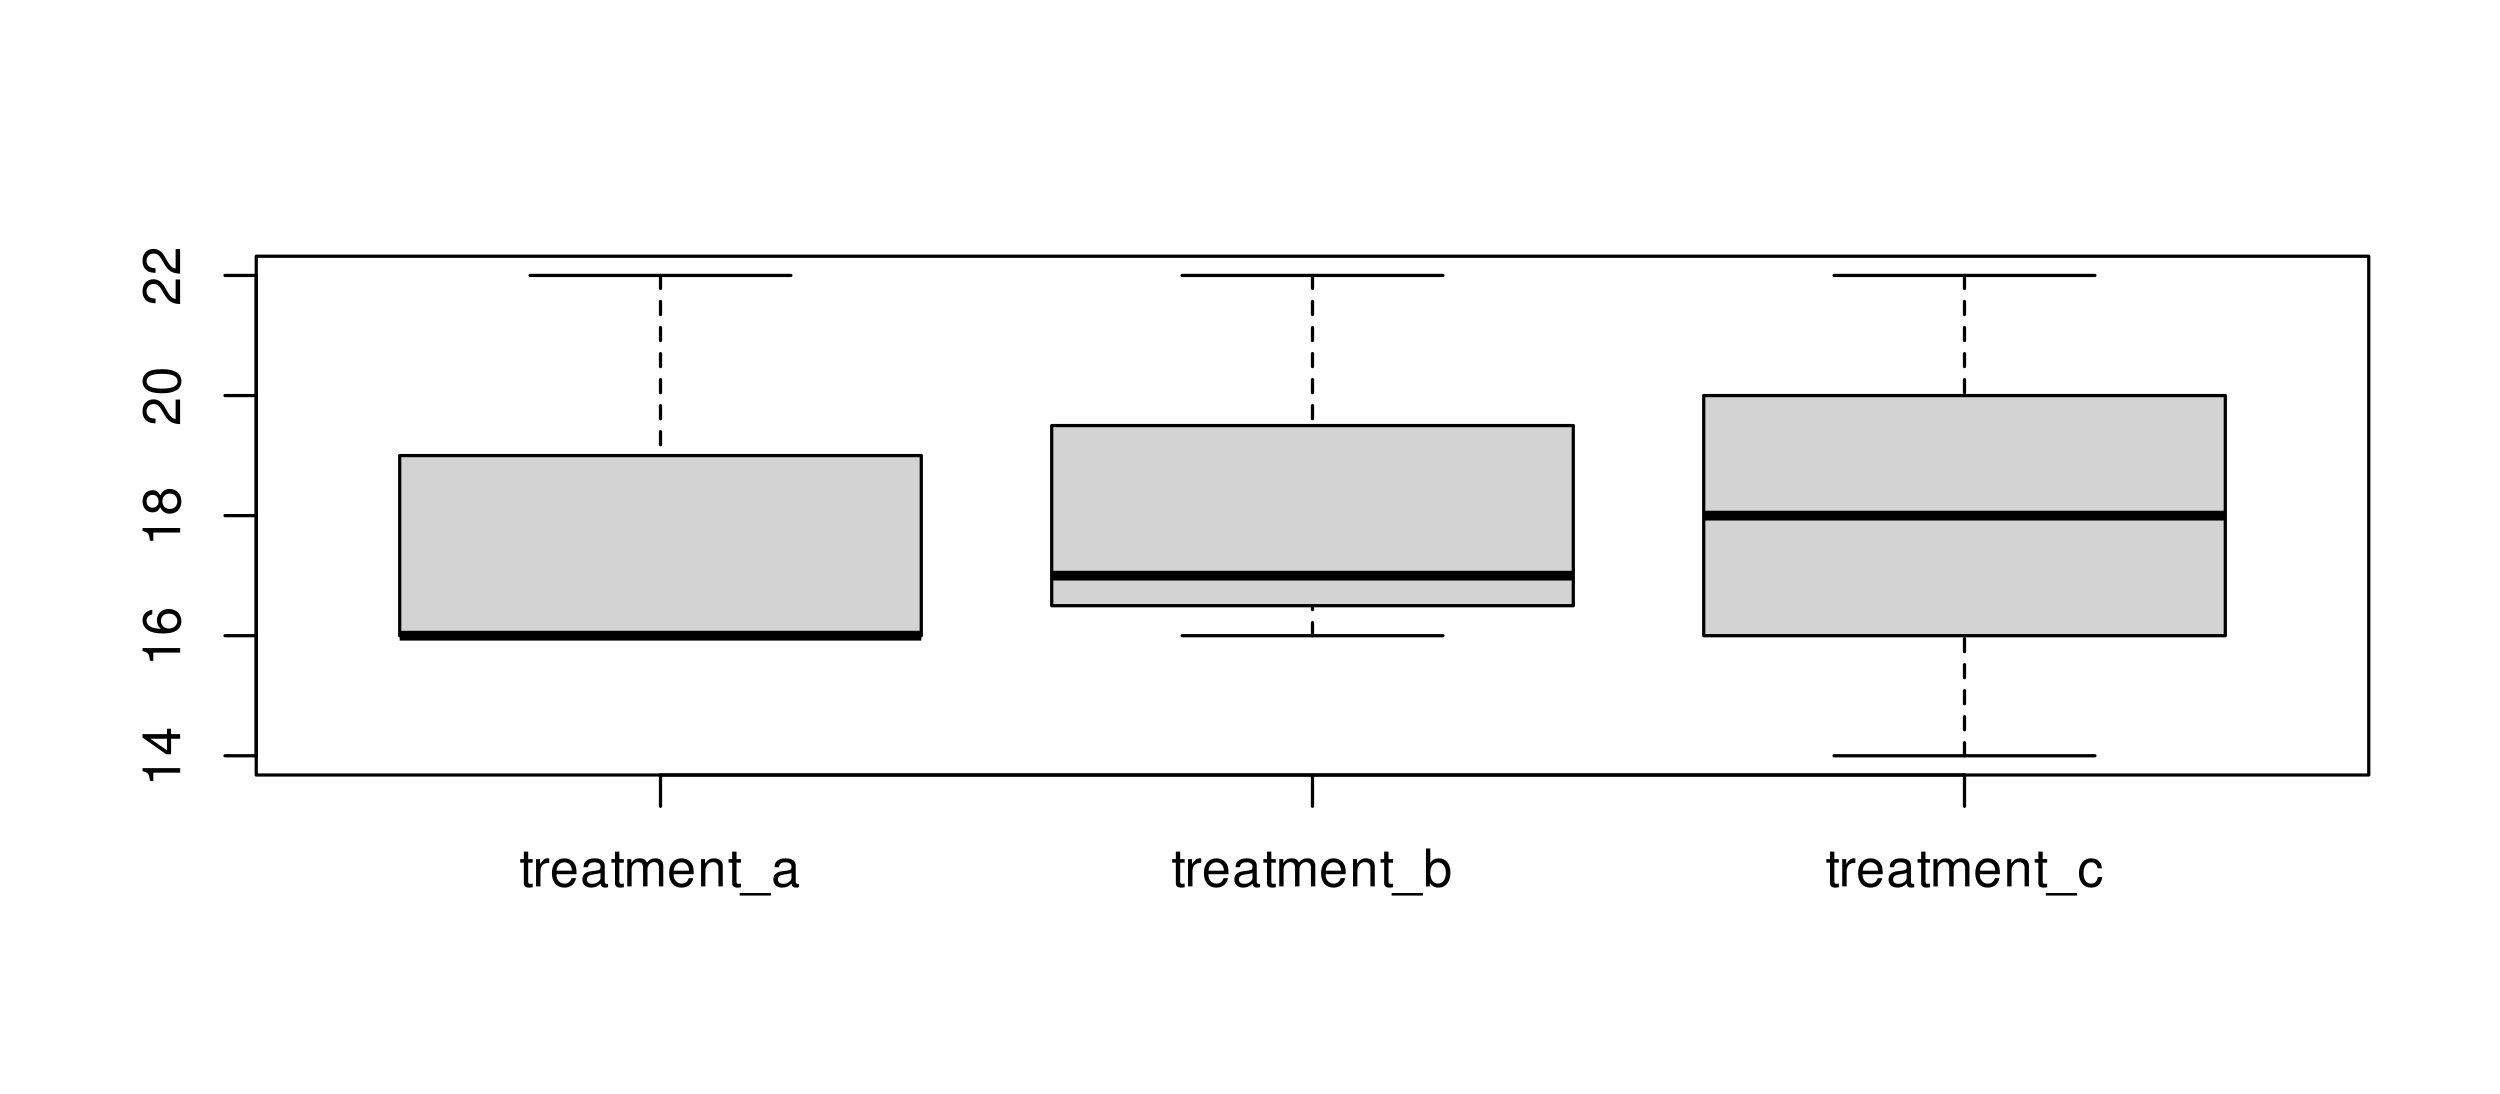
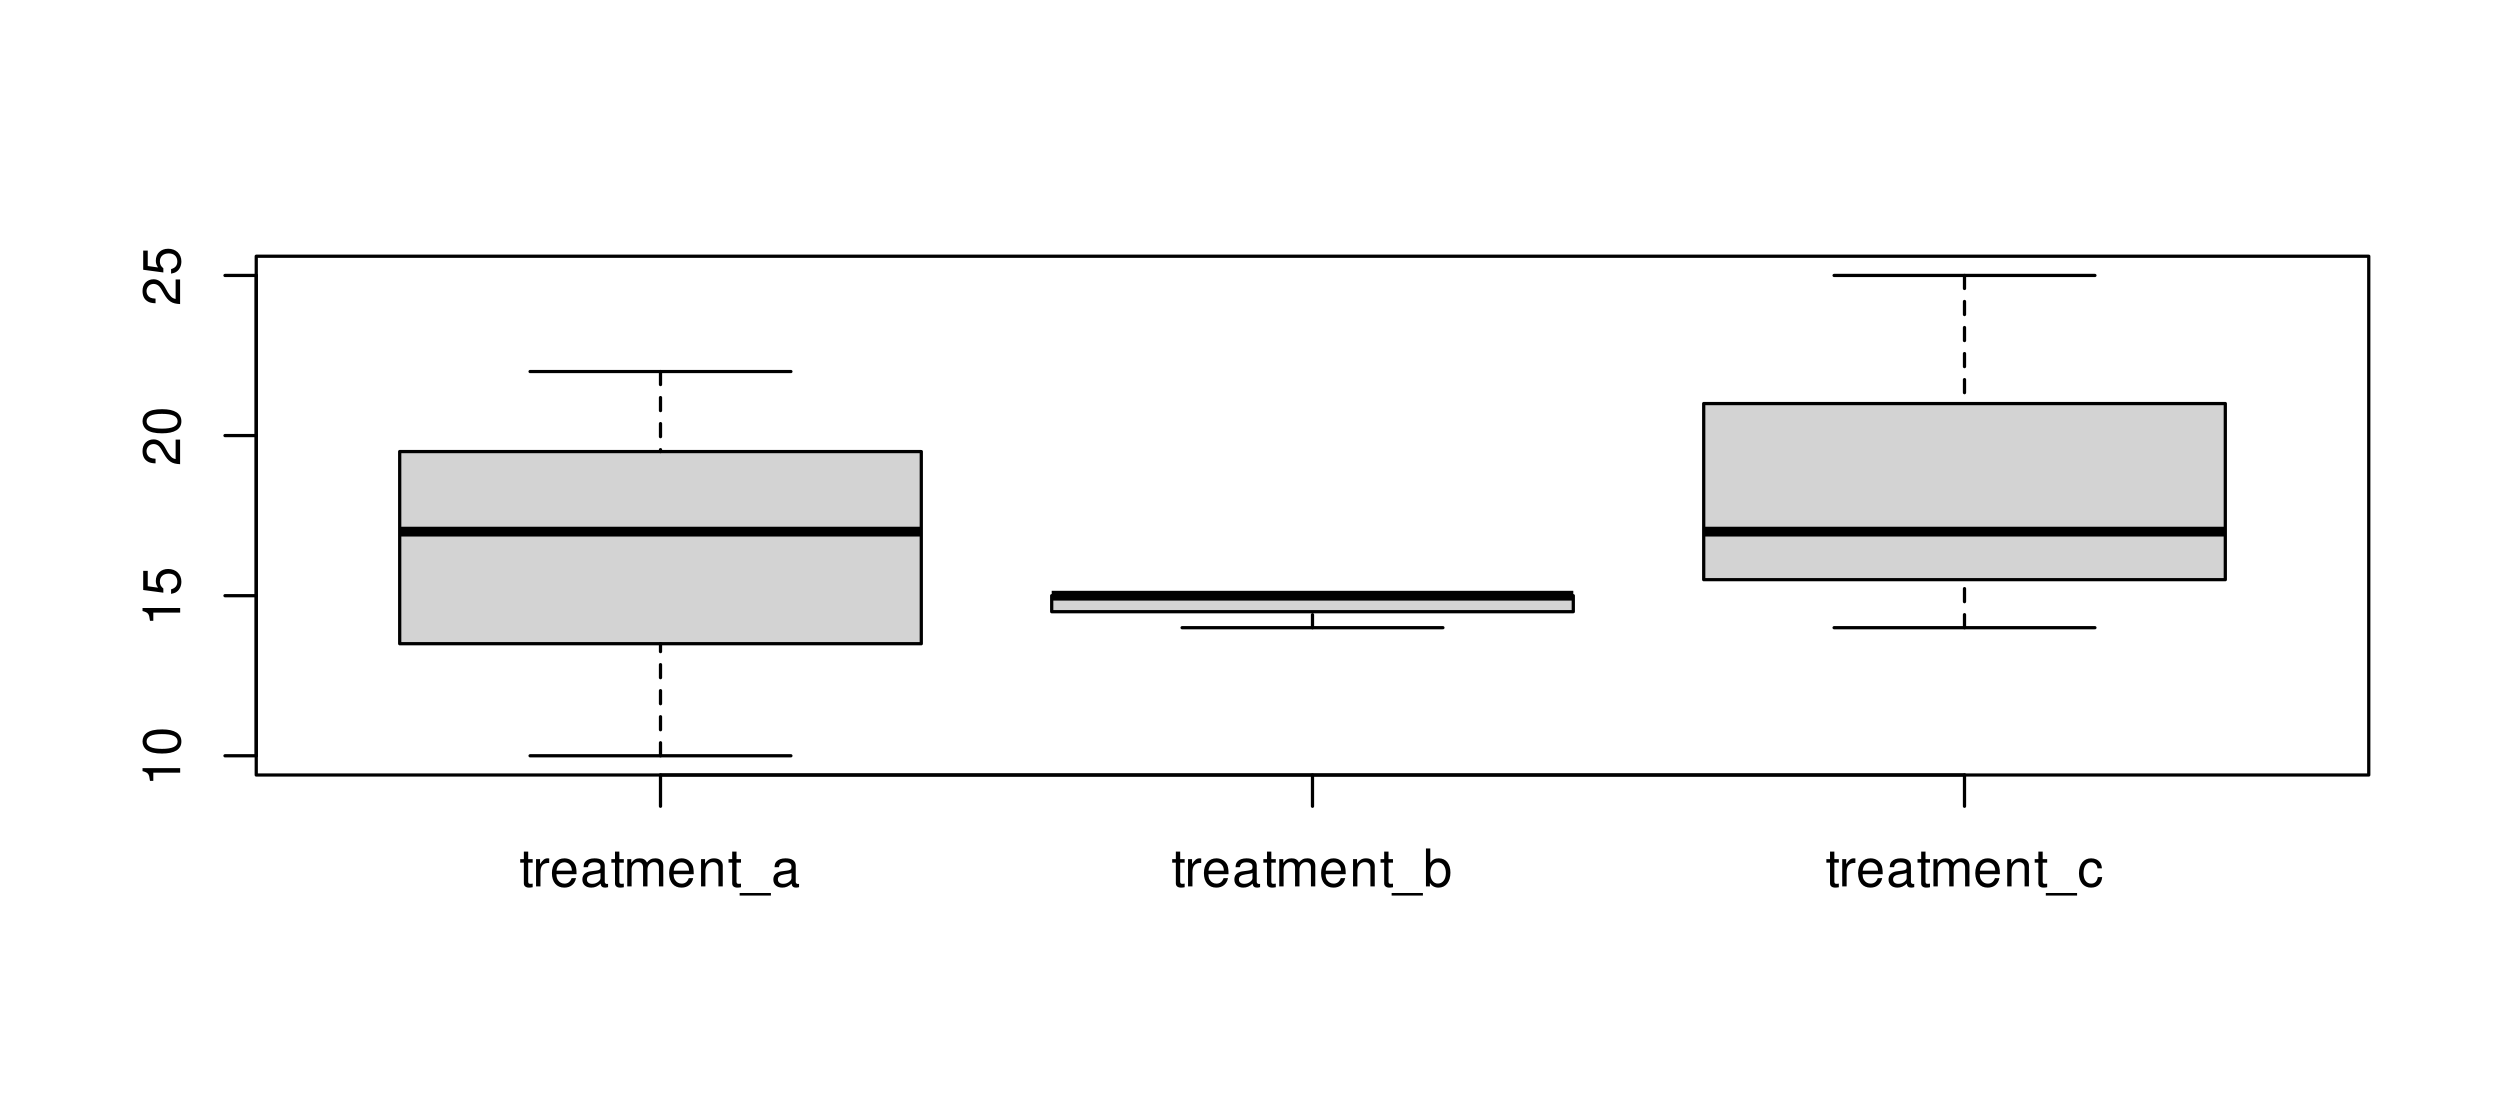
<svg xmlns="http://www.w3.org/2000/svg" xmlns:xlink="http://www.w3.org/1999/xlink" width="576pt" height="252pt" viewBox="0 0 576 252" version="1.1">
  <defs>
    <g>
      <symbol overflow="visible" id="glyph0-0">
        <path style="stroke:none;" d="" />
      </symbol>
      <symbol overflow="visible" id="glyph0-1">
        <path style="stroke:none;" d="M 3.047 -6.281 L 2.016 -6.281 L 2.016 -8.016 L 1.016 -8.016 L 1.016 -6.281 L 0.172 -6.281 L 0.172 -5.469 L 1.016 -5.469 L 1.016 -0.719 C 1.016 -0.078 1.453 0.281 2.234 0.281 C 2.5 0.281 2.719 0.25 3.047 0.188 L 3.047 -0.641 C 2.906 -0.609 2.766 -0.594 2.562 -0.594 C 2.141 -0.594 2.016 -0.719 2.016 -1.156 L 2.016 -5.469 L 3.047 -5.469 Z M 3.047 -6.281 " />
      </symbol>
      <symbol overflow="visible" id="glyph0-2">
        <path style="stroke:none;" d="M 0.828 -6.281 L 0.828 0 L 1.844 0 L 1.844 -3.266 C 1.844 -4.781 2.469 -5.453 3.859 -5.406 L 3.859 -6.438 C 3.688 -6.453 3.594 -6.469 3.469 -6.469 C 2.812 -6.469 2.328 -6.078 1.75 -5.141 L 1.75 -6.281 Z M 0.828 -6.281 " />
      </symbol>
      <symbol overflow="visible" id="glyph0-3">
        <path style="stroke:none;" d="M 6.156 -2.812 C 6.156 -3.766 6.078 -4.344 5.906 -4.812 C 5.5 -5.844 4.531 -6.469 3.359 -6.469 C 1.609 -6.469 0.484 -5.141 0.484 -3.062 C 0.484 -0.984 1.562 0.281 3.344 0.281 C 4.781 0.281 5.766 -0.547 6.031 -1.906 L 5.016 -1.906 C 4.734 -1.078 4.172 -0.641 3.375 -0.641 C 2.734 -0.641 2.203 -0.938 1.859 -1.469 C 1.625 -1.828 1.531 -2.188 1.531 -2.812 Z M 1.547 -3.625 C 1.625 -4.781 2.344 -5.547 3.344 -5.547 C 4.375 -5.547 5.078 -4.75 5.078 -3.625 Z M 1.547 -3.625 " />
      </symbol>
      <symbol overflow="visible" id="glyph0-4">
        <path style="stroke:none;" d="M 6.422 -0.594 C 6.312 -0.562 6.266 -0.562 6.203 -0.562 C 5.859 -0.562 5.656 -0.75 5.656 -1.062 L 5.656 -4.75 C 5.656 -5.875 4.844 -6.469 3.297 -6.469 C 2.375 -6.469 1.641 -6.203 1.219 -5.734 C 0.922 -5.406 0.797 -5.047 0.781 -4.422 L 1.781 -4.422 C 1.875 -5.203 2.328 -5.547 3.266 -5.547 C 4.172 -5.547 4.672 -5.203 4.672 -4.609 L 4.672 -4.344 C 4.656 -3.906 4.438 -3.75 3.625 -3.641 C 2.203 -3.469 1.984 -3.422 1.609 -3.266 C 0.875 -2.953 0.5 -2.406 0.5 -1.578 C 0.5 -0.438 1.297 0.281 2.562 0.281 C 3.359 0.281 4 0 4.703 -0.641 C 4.781 0 5.094 0.281 5.734 0.281 C 5.953 0.281 6.078 0.25 6.422 0.172 Z M 4.672 -1.984 C 4.672 -1.641 4.578 -1.438 4.266 -1.156 C 3.859 -0.797 3.375 -0.594 2.781 -0.594 C 2 -0.594 1.547 -0.969 1.547 -1.609 C 1.547 -2.266 1.984 -2.609 3.062 -2.766 C 4.125 -2.906 4.328 -2.953 4.672 -3.109 Z M 4.672 -1.984 " />
      </symbol>
      <symbol overflow="visible" id="glyph0-5">
        <path style="stroke:none;" d="M 0.844 -6.281 L 0.844 0 L 1.844 0 L 1.844 -3.953 C 1.844 -4.859 2.516 -5.594 3.328 -5.594 C 4.062 -5.594 4.484 -5.141 4.484 -4.328 L 4.484 0 L 5.5 0 L 5.5 -3.953 C 5.5 -4.859 6.156 -5.594 6.969 -5.594 C 7.703 -5.594 8.141 -5.125 8.141 -4.328 L 8.141 0 L 9.141 0 L 9.141 -4.719 C 9.141 -5.844 8.5 -6.469 7.312 -6.469 C 6.484 -6.469 5.969 -6.219 5.391 -5.516 C 5.016 -6.188 4.516 -6.469 3.703 -6.469 C 2.859 -6.469 2.297 -6.156 1.766 -5.406 L 1.766 -6.281 Z M 0.844 -6.281 " />
      </symbol>
      <symbol overflow="visible" id="glyph0-6">
        <path style="stroke:none;" d="M 0.844 -6.281 L 0.844 0 L 1.844 0 L 1.844 -3.469 C 1.844 -4.75 2.516 -5.594 3.547 -5.594 C 4.344 -5.594 4.844 -5.109 4.844 -4.359 L 4.844 0 L 5.844 0 L 5.844 -4.75 C 5.844 -5.797 5.062 -6.469 3.859 -6.469 C 2.922 -6.469 2.312 -6.109 1.766 -5.234 L 1.766 -6.281 Z M 0.844 -6.281 " />
      </symbol>
      <symbol overflow="visible" id="glyph0-7">
        <path style="stroke:none;" d="M 6.938 1.516 L -0.266 1.516 L -0.266 2.109 L 6.938 2.109 Z M 6.938 1.516 " />
      </symbol>
      <symbol overflow="visible" id="glyph0-8">
        <path style="stroke:none;" d="M 0.641 -8.75 L 0.641 0 L 1.547 0 L 1.547 -0.797 C 2.031 -0.078 2.656 0.281 3.547 0.281 C 5.203 0.281 6.281 -1.078 6.281 -3.172 C 6.281 -5.203 5.25 -6.469 3.594 -6.469 C 2.719 -6.469 2.109 -6.141 1.641 -5.438 L 1.641 -8.75 Z M 3.391 -5.531 C 4.516 -5.531 5.234 -4.562 5.234 -3.062 C 5.234 -1.625 4.484 -0.656 3.391 -0.656 C 2.328 -0.656 1.641 -1.625 1.641 -3.094 C 1.641 -4.578 2.328 -5.531 3.391 -5.531 Z M 3.391 -5.531 " />
      </symbol>
      <symbol overflow="visible" id="glyph0-9">
        <path style="stroke:none;" d="M 5.656 -4.172 C 5.609 -4.781 5.469 -5.188 5.234 -5.531 C 4.797 -6.125 4.047 -6.469 3.172 -6.469 C 1.469 -6.469 0.375 -5.125 0.375 -3.031 C 0.375 -1.016 1.453 0.281 3.156 0.281 C 4.656 0.281 5.609 -0.625 5.719 -2.156 L 4.719 -2.156 C 4.547 -1.156 4.031 -0.641 3.188 -0.641 C 2.078 -0.641 1.422 -1.547 1.422 -3.031 C 1.422 -4.609 2.062 -5.547 3.156 -5.547 C 4 -5.547 4.531 -5.047 4.641 -4.172 Z M 5.656 -4.172 " />
      </symbol>
      <symbol overflow="visible" id="glyph1-0">
        <path style="stroke:none;" d="" />
      </symbol>
      <symbol overflow="visible" id="glyph1-1">
        <path style="stroke:none;" d="M -6.188 -3.109 L 0 -3.109 L 0 -4.156 L -8.672 -4.156 L -8.672 -3.469 C -7.344 -3.094 -7.156 -2.859 -6.953 -1.219 L -6.188 -1.219 Z M -6.188 -3.109 " />
      </symbol>
      <symbol overflow="visible" id="glyph1-2">
-         <path style="stroke:none;" d="M -2.094 -3.922 L 0 -3.922 L 0 -4.984 L -2.094 -4.984 L -2.094 -6.234 L -3.047 -6.234 L -3.047 -4.984 L -8.672 -4.984 L -8.672 -4.203 L -3.219 -0.344 L -2.094 -0.344 Z M -3.047 -3.922 L -3.047 -1.266 L -6.875 -3.922 Z M -3.047 -3.922 " />
+         <path style="stroke:none;" d="M -8.672 -3.297 C -8.672 -2.516 -8.312 -1.781 -7.734 -1.344 C -6.953 -0.797 -5.812 -0.516 -4.203 -0.516 C -1.266 -0.516 0.281 -1.469 0.281 -3.297 C 0.281 -5.094 -1.266 -6.078 -4.125 -6.078 C -5.812 -6.078 -6.938 -5.812 -7.734 -5.25 C -8.328 -4.812 -8.672 -4.109 -8.672 -3.297 Z M -7.734 -3.297 C -7.734 -4.438 -6.578 -5 -4.219 -5 C -1.75 -5 -0.594 -4.453 -0.594 -3.281 C -0.594 -2.156 -1.797 -1.594 -4.188 -1.594 C -6.578 -1.594 -7.734 -2.156 -7.734 -3.297 Z M -7.734 -3.297 " />
      </symbol>
      <symbol overflow="visible" id="glyph1-3">
-         <path style="stroke:none;" d="M -6.422 -5.969 C -7.844 -5.766 -8.672 -4.859 -8.672 -3.562 C -8.672 -2.625 -8.219 -1.781 -7.438 -1.281 C -6.594 -0.75 -5.531 -0.516 -3.953 -0.516 C -2.5 -0.516 -1.578 -0.719 -0.797 -1.234 C -0.094 -1.688 0.281 -2.438 0.281 -3.375 C 0.281 -4.984 -0.938 -6.156 -2.625 -6.156 C -4.219 -6.156 -5.359 -5.078 -5.359 -3.547 C -5.359 -2.719 -5.047 -2.047 -4.406 -1.594 C -6.547 -1.609 -7.734 -2.281 -7.734 -3.484 C -7.734 -4.234 -7.266 -4.75 -6.422 -4.922 Z M -4.422 -3.422 C -4.422 -4.438 -3.703 -5.078 -2.547 -5.078 C -1.453 -5.078 -0.656 -4.359 -0.656 -3.391 C -0.656 -2.406 -1.484 -1.656 -2.594 -1.656 C -3.672 -1.656 -4.422 -2.375 -4.422 -3.422 Z M -4.422 -3.422 " />
+         <path style="stroke:none;" d="M -8.516 -5.719 L -8.516 -1.312 L -3.875 -0.688 L -3.875 -1.656 C -4.469 -2.141 -4.672 -2.562 -4.672 -3.234 C -4.672 -4.375 -3.891 -5.078 -2.625 -5.078 C -1.406 -5.078 -0.656 -4.375 -0.656 -3.219 C -0.656 -2.297 -1.125 -1.734 -2.094 -1.469 L -2.094 -0.422 C -1.391 -0.562 -1.062 -0.688 -0.75 -0.938 C -0.094 -1.422 0.281 -2.281 0.281 -3.234 C 0.281 -4.953 -0.969 -6.156 -2.766 -6.156 C -4.453 -6.156 -5.609 -5.047 -5.609 -3.406 C -5.609 -2.812 -5.453 -2.328 -5.094 -1.844 L -7.469 -2.172 L -7.469 -5.719 Z M -8.516 -5.719 " />
      </symbol>
      <symbol overflow="visible" id="glyph1-4">
-         <path style="stroke:none;" d="M -4.578 -4.688 C -5.109 -5.578 -5.547 -5.859 -6.359 -5.859 C -7.734 -5.859 -8.672 -4.812 -8.672 -3.297 C -8.672 -1.797 -7.734 -0.75 -6.375 -0.75 C -5.547 -0.75 -5.125 -1.016 -4.578 -1.891 C -4.078 -0.922 -3.375 -0.438 -2.406 -0.438 C -0.828 -0.438 0.281 -1.609 0.281 -3.297 C 0.281 -4.984 -0.828 -6.156 -2.406 -6.156 C -3.375 -6.156 -4.078 -5.672 -4.578 -4.688 Z M -7.734 -3.297 C -7.734 -4.203 -7.203 -4.781 -6.344 -4.781 C -5.516 -4.781 -4.984 -4.188 -4.984 -3.297 C -4.984 -2.406 -5.516 -1.828 -6.359 -1.828 C -7.203 -1.828 -7.734 -2.406 -7.734 -3.297 Z M -4.094 -3.297 C -4.094 -4.359 -3.391 -5.078 -2.391 -5.078 C -1.344 -5.078 -0.656 -4.375 -0.656 -3.281 C -0.656 -2.25 -1.375 -1.531 -2.375 -1.531 C -3.406 -1.531 -4.094 -2.234 -4.094 -3.297 Z M -4.094 -3.297 " />
-       </symbol>
-       <symbol overflow="visible" id="glyph1-5">
        <path style="stroke:none;" d="M -1.047 -6.078 L -1.047 -1.594 C -1.766 -1.703 -2.219 -2.094 -2.859 -3.125 L -3.531 -4.328 C -4.188 -5.516 -5.078 -6.125 -6.141 -6.125 C -6.859 -6.125 -7.531 -5.844 -8 -5.344 C -8.453 -4.844 -8.672 -4.219 -8.672 -3.406 C -8.672 -2.328 -8.297 -1.531 -7.547 -1.062 C -7.094 -0.75 -6.547 -0.625 -5.672 -0.594 L -5.672 -1.656 C -6.266 -1.688 -6.609 -1.766 -6.906 -1.906 C -7.422 -2.188 -7.75 -2.734 -7.75 -3.375 C -7.75 -4.328 -7.062 -5.047 -6.125 -5.047 C -5.422 -5.047 -4.828 -4.656 -4.391 -3.906 L -3.75 -2.797 C -2.719 -1.016 -1.906 -0.5 -0.016 -0.406 L -0.016 -6.078 Z M -1.047 -6.078 " />
-       </symbol>
-       <symbol overflow="visible" id="glyph1-6">
-         <path style="stroke:none;" d="M -8.672 -3.297 C -8.672 -2.516 -8.312 -1.781 -7.734 -1.344 C -6.953 -0.797 -5.812 -0.516 -4.203 -0.516 C -1.266 -0.516 0.281 -1.469 0.281 -3.297 C 0.281 -5.094 -1.266 -6.078 -4.125 -6.078 C -5.812 -6.078 -6.938 -5.812 -7.734 -5.25 C -8.328 -4.812 -8.672 -4.109 -8.672 -3.297 Z M -7.734 -3.297 C -7.734 -4.438 -6.578 -5 -4.219 -5 C -1.75 -5 -0.594 -4.453 -0.594 -3.281 C -0.594 -2.156 -1.797 -1.594 -4.188 -1.594 C -6.578 -1.594 -7.734 -2.156 -7.734 -3.297 Z M -7.734 -3.297 " />
      </symbol>
    </g>
  </defs>
  <g id="surface121">
    <rect x="0" y="0" width="576" height="252" style="fill:rgb(100%,100%,100%);fill-opacity:1;stroke:none;" />
-     <path style=" stroke:none;fill-rule:nonzero;fill:rgb(82.745%,82.745%,82.745%);fill-opacity:1;" d="M 92.09 146.465 L 212.266 146.465 L 212.266 104.965 L 92.09 104.965 Z M 92.09 146.465 " />
-     <path style="fill:none;stroke-width:2.25;stroke-linecap:butt;stroke-linejoin:round;stroke:rgb(0%,0%,0%);stroke-opacity:1;stroke-miterlimit:10;" d="M 92.09 146.465 L 212.266 146.465 " />
-     <path style="fill:none;stroke-width:0.75;stroke-linecap:round;stroke-linejoin:round;stroke:rgb(0%,0%,0%);stroke-opacity:1;stroke-dasharray:3,3;stroke-miterlimit:10;" d="M 152.18 146.465 L 152.18 146.465 " />
-     <path style="fill:none;stroke-width:0.75;stroke-linecap:round;stroke-linejoin:round;stroke:rgb(0%,0%,0%);stroke-opacity:1;stroke-dasharray:3,3;stroke-miterlimit:10;" d="M 152.18 63.465 L 152.18 104.965 " />
-     <path style="fill:none;stroke-width:0.75;stroke-linecap:round;stroke-linejoin:round;stroke:rgb(0%,0%,0%);stroke-opacity:1;stroke-miterlimit:10;" d="M 122.133 146.465 L 182.223 146.465 " />
-     <path style="fill:none;stroke-width:0.75;stroke-linecap:round;stroke-linejoin:round;stroke:rgb(0%,0%,0%);stroke-opacity:1;stroke-miterlimit:10;" d="M 122.133 63.465 L 182.223 63.465 " />
-     <path style="fill:none;stroke-width:0.75;stroke-linecap:round;stroke-linejoin:round;stroke:rgb(0%,0%,0%);stroke-opacity:1;stroke-miterlimit:10;" d="M 92.09 146.465 L 212.266 146.465 L 212.266 104.965 L 92.09 104.965 Z M 92.09 146.465 " />
-     <path style=" stroke:none;fill-rule:nonzero;fill:rgb(82.745%,82.745%,82.745%);fill-opacity:1;" d="M 242.312 139.551 L 362.488 139.551 L 362.488 98.051 L 242.312 98.051 Z M 242.312 139.551 " />
-     <path style="fill:none;stroke-width:2.25;stroke-linecap:butt;stroke-linejoin:round;stroke:rgb(0%,0%,0%);stroke-opacity:1;stroke-miterlimit:10;" d="M 242.312 132.633 L 362.488 132.633 " />
-     <path style="fill:none;stroke-width:0.75;stroke-linecap:round;stroke-linejoin:round;stroke:rgb(0%,0%,0%);stroke-opacity:1;stroke-dasharray:3,3;stroke-miterlimit:10;" d="M 302.398 146.465 L 302.398 139.551 " />
-     <path style="fill:none;stroke-width:0.75;stroke-linecap:round;stroke-linejoin:round;stroke:rgb(0%,0%,0%);stroke-opacity:1;stroke-dasharray:3,3;stroke-miterlimit:10;" d="M 302.398 63.465 L 302.398 98.051 " />
-     <path style="fill:none;stroke-width:0.75;stroke-linecap:round;stroke-linejoin:round;stroke:rgb(0%,0%,0%);stroke-opacity:1;stroke-miterlimit:10;" d="M 272.355 146.465 L 332.445 146.465 " />
-     <path style="fill:none;stroke-width:0.75;stroke-linecap:round;stroke-linejoin:round;stroke:rgb(0%,0%,0%);stroke-opacity:1;stroke-miterlimit:10;" d="M 272.355 63.465 L 332.445 63.465 " />
-     <path style="fill:none;stroke-width:0.75;stroke-linecap:round;stroke-linejoin:round;stroke:rgb(0%,0%,0%);stroke-opacity:1;stroke-miterlimit:10;" d="M 242.312 139.551 L 362.488 139.551 L 362.488 98.051 L 242.312 98.051 Z M 242.312 139.551 " />
-     <path style=" stroke:none;fill-rule:nonzero;fill:rgb(82.745%,82.745%,82.745%);fill-opacity:1;" d="M 392.535 146.465 L 512.711 146.465 L 512.711 91.133 L 392.535 91.133 Z M 392.535 146.465 " />
-     <path style="fill:none;stroke-width:2.25;stroke-linecap:butt;stroke-linejoin:round;stroke:rgb(0%,0%,0%);stroke-opacity:1;stroke-miterlimit:10;" d="M 392.535 118.801 L 512.711 118.801 " />
-     <path style="fill:none;stroke-width:0.75;stroke-linecap:round;stroke-linejoin:round;stroke:rgb(0%,0%,0%);stroke-opacity:1;stroke-dasharray:3,3;stroke-miterlimit:10;" d="M 452.621 174.133 L 452.621 146.465 " />
-     <path style="fill:none;stroke-width:0.75;stroke-linecap:round;stroke-linejoin:round;stroke:rgb(0%,0%,0%);stroke-opacity:1;stroke-dasharray:3,3;stroke-miterlimit:10;" d="M 452.621 63.465 L 452.621 91.133 " />
-     <path style="fill:none;stroke-width:0.75;stroke-linecap:round;stroke-linejoin:round;stroke:rgb(0%,0%,0%);stroke-opacity:1;stroke-miterlimit:10;" d="M 422.578 174.133 L 482.668 174.133 " />
+     <path style=" stroke:none;fill-rule:nonzero;fill:rgb(82.745%,82.745%,82.745%);fill-opacity:1;" d="M 92.09 148.312 L 212.266 148.312 L 212.266 104.043 L 92.09 104.043 Z M 92.09 148.312 " />
+     <path style="fill:none;stroke-width:2.25;stroke-linecap:butt;stroke-linejoin:round;stroke:rgb(0%,0%,0%);stroke-opacity:1;stroke-miterlimit:10;" d="M 92.09 122.488 L 212.266 122.488 " />
+     <path style="fill:none;stroke-width:0.75;stroke-linecap:round;stroke-linejoin:round;stroke:rgb(0%,0%,0%);stroke-opacity:1;stroke-dasharray:3,3;stroke-miterlimit:10;" d="M 152.18 174.133 L 152.18 148.312 " />
+     <path style="fill:none;stroke-width:0.75;stroke-linecap:round;stroke-linejoin:round;stroke:rgb(0%,0%,0%);stroke-opacity:1;stroke-dasharray:3,3;stroke-miterlimit:10;" d="M 152.18 85.602 L 152.18 104.043 " />
+     <path style="fill:none;stroke-width:0.75;stroke-linecap:round;stroke-linejoin:round;stroke:rgb(0%,0%,0%);stroke-opacity:1;stroke-miterlimit:10;" d="M 122.133 174.133 L 182.223 174.133 " />
+     <path style="fill:none;stroke-width:0.75;stroke-linecap:round;stroke-linejoin:round;stroke:rgb(0%,0%,0%);stroke-opacity:1;stroke-miterlimit:10;" d="M 122.133 85.602 L 182.223 85.602 " />
+     <path style="fill:none;stroke-width:0.75;stroke-linecap:round;stroke-linejoin:round;stroke:rgb(0%,0%,0%);stroke-opacity:1;stroke-miterlimit:10;" d="M 92.09 148.312 L 212.266 148.312 L 212.266 104.043 L 92.09 104.043 Z M 92.09 148.312 " />
+     <path style=" stroke:none;fill-rule:nonzero;fill:rgb(82.745%,82.745%,82.745%);fill-opacity:1;" d="M 242.312 140.934 L 362.488 140.934 L 362.488 137.246 L 242.312 137.246 Z M 242.312 140.934 " />
+     <path style="fill:none;stroke-width:2.25;stroke-linecap:butt;stroke-linejoin:round;stroke:rgb(0%,0%,0%);stroke-opacity:1;stroke-miterlimit:10;" d="M 242.312 137.246 L 362.488 137.246 " />
+     <path style="fill:none;stroke-width:0.75;stroke-linecap:round;stroke-linejoin:round;stroke:rgb(0%,0%,0%);stroke-opacity:1;stroke-dasharray:3,3;stroke-miterlimit:10;" d="M 302.398 144.621 L 302.398 140.934 " />
+     <path style="fill:none;stroke-width:0.75;stroke-linecap:round;stroke-linejoin:round;stroke:rgb(0%,0%,0%);stroke-opacity:1;stroke-dasharray:3,3;stroke-miterlimit:10;" d="M 302.398 137.246 L 302.398 137.246 " />
+     <path style="fill:none;stroke-width:0.75;stroke-linecap:round;stroke-linejoin:round;stroke:rgb(0%,0%,0%);stroke-opacity:1;stroke-miterlimit:10;" d="M 272.355 144.621 L 332.445 144.621 " />
+     <path style="fill:none;stroke-width:0.75;stroke-linecap:round;stroke-linejoin:round;stroke:rgb(0%,0%,0%);stroke-opacity:1;stroke-miterlimit:10;" d="M 272.355 137.246 L 332.445 137.246 " />
+     <path style="fill:none;stroke-width:0.75;stroke-linecap:round;stroke-linejoin:round;stroke:rgb(0%,0%,0%);stroke-opacity:1;stroke-miterlimit:10;" d="M 242.312 140.934 L 362.488 140.934 L 362.488 137.246 L 242.312 137.246 Z M 242.312 140.934 " />
+     <path style=" stroke:none;fill-rule:nonzero;fill:rgb(82.745%,82.745%,82.745%);fill-opacity:1;" d="M 392.535 133.555 L 512.711 133.555 L 512.711 92.977 L 392.535 92.977 Z M 392.535 133.555 " />
+     <path style="fill:none;stroke-width:2.25;stroke-linecap:butt;stroke-linejoin:round;stroke:rgb(0%,0%,0%);stroke-opacity:1;stroke-miterlimit:10;" d="M 392.535 122.488 L 512.711 122.488 " />
+     <path style="fill:none;stroke-width:0.75;stroke-linecap:round;stroke-linejoin:round;stroke:rgb(0%,0%,0%);stroke-opacity:1;stroke-dasharray:3,3;stroke-miterlimit:10;" d="M 452.621 144.621 L 452.621 133.555 " />
+     <path style="fill:none;stroke-width:0.75;stroke-linecap:round;stroke-linejoin:round;stroke:rgb(0%,0%,0%);stroke-opacity:1;stroke-dasharray:3,3;stroke-miterlimit:10;" d="M 452.621 63.465 L 452.621 92.977 " />
+     <path style="fill:none;stroke-width:0.75;stroke-linecap:round;stroke-linejoin:round;stroke:rgb(0%,0%,0%);stroke-opacity:1;stroke-miterlimit:10;" d="M 422.578 144.621 L 482.668 144.621 " />
    <path style="fill:none;stroke-width:0.75;stroke-linecap:round;stroke-linejoin:round;stroke:rgb(0%,0%,0%);stroke-opacity:1;stroke-miterlimit:10;" d="M 422.578 63.465 L 482.668 63.465 " />
-     <path style="fill:none;stroke-width:0.75;stroke-linecap:round;stroke-linejoin:round;stroke:rgb(0%,0%,0%);stroke-opacity:1;stroke-miterlimit:10;" d="M 392.535 146.465 L 512.711 146.465 L 512.711 91.133 L 392.535 91.133 Z M 392.535 146.465 " />
+     <path style="fill:none;stroke-width:0.75;stroke-linecap:round;stroke-linejoin:round;stroke:rgb(0%,0%,0%);stroke-opacity:1;stroke-miterlimit:10;" d="M 392.535 133.555 L 512.711 133.555 L 512.711 92.977 L 392.535 92.977 Z M 392.535 133.555 " />
    <path style="fill:none;stroke-width:0.75;stroke-linecap:round;stroke-linejoin:round;stroke:rgb(0%,0%,0%);stroke-opacity:1;stroke-miterlimit:10;" d="M 152.18 178.559 L 452.621 178.559 " />
    <path style="fill:none;stroke-width:0.75;stroke-linecap:round;stroke-linejoin:round;stroke:rgb(0%,0%,0%);stroke-opacity:1;stroke-miterlimit:10;" d="M 152.18 178.559 L 152.18 185.762 " />
    <path style="fill:none;stroke-width:0.75;stroke-linecap:round;stroke-linejoin:round;stroke:rgb(0%,0%,0%);stroke-opacity:1;stroke-miterlimit:10;" d="M 302.398 178.559 L 302.398 185.762 " />
    <path style="fill:none;stroke-width:0.75;stroke-linecap:round;stroke-linejoin:round;stroke:rgb(0%,0%,0%);stroke-opacity:1;stroke-miterlimit:10;" d="M 452.621 178.559 L 452.621 185.762 " />
    <g style="fill:rgb(0%,0%,0%);fill-opacity:1;">
      <use xlink:href="#glyph0-1" x="119.68" y="204.229" />
      <use xlink:href="#glyph0-2" x="122.68" y="204.229" />
      <use xlink:href="#glyph0-3" x="126.68" y="204.229" />
      <use xlink:href="#glyph0-4" x="133.68" y="204.229" />
      <use xlink:href="#glyph0-1" x="140.68" y="204.229" />
      <use xlink:href="#glyph0-5" x="143.68" y="204.229" />
      <use xlink:href="#glyph0-3" x="153.68" y="204.229" />
      <use xlink:href="#glyph0-6" x="160.68" y="204.229" />
      <use xlink:href="#glyph0-1" x="167.68" y="204.229" />
      <use xlink:href="#glyph0-7" x="170.68" y="204.229" />
      <use xlink:href="#glyph0-4" x="177.68" y="204.229" />
    </g>
    <g style="fill:rgb(0%,0%,0%);fill-opacity:1;">
      <use xlink:href="#glyph0-1" x="269.898" y="204.229" />
      <use xlink:href="#glyph0-2" x="272.898" y="204.229" />
      <use xlink:href="#glyph0-3" x="276.898" y="204.229" />
      <use xlink:href="#glyph0-4" x="283.898" y="204.229" />
      <use xlink:href="#glyph0-1" x="290.898" y="204.229" />
      <use xlink:href="#glyph0-5" x="293.898" y="204.229" />
      <use xlink:href="#glyph0-3" x="303.898" y="204.229" />
      <use xlink:href="#glyph0-6" x="310.898" y="204.229" />
      <use xlink:href="#glyph0-1" x="317.898" y="204.229" />
      <use xlink:href="#glyph0-7" x="320.898" y="204.229" />
      <use xlink:href="#glyph0-8" x="327.898" y="204.229" />
    </g>
    <g style="fill:rgb(0%,0%,0%);fill-opacity:1;">
      <use xlink:href="#glyph0-1" x="420.621" y="204.229" />
      <use xlink:href="#glyph0-2" x="423.621" y="204.229" />
      <use xlink:href="#glyph0-3" x="427.621" y="204.229" />
      <use xlink:href="#glyph0-4" x="434.621" y="204.229" />
      <use xlink:href="#glyph0-1" x="441.621" y="204.229" />
      <use xlink:href="#glyph0-5" x="444.621" y="204.229" />
      <use xlink:href="#glyph0-3" x="454.621" y="204.229" />
      <use xlink:href="#glyph0-6" x="461.621" y="204.229" />
      <use xlink:href="#glyph0-1" x="468.621" y="204.229" />
      <use xlink:href="#glyph0-7" x="471.621" y="204.229" />
      <use xlink:href="#glyph0-9" x="478.621" y="204.229" />
    </g>
    <path style="fill:none;stroke-width:0.75;stroke-linecap:round;stroke-linejoin:round;stroke:rgb(0%,0%,0%);stroke-opacity:1;stroke-miterlimit:10;" d="M 59.039 174.133 L 59.039 63.465 " />
    <path style="fill:none;stroke-width:0.75;stroke-linecap:round;stroke-linejoin:round;stroke:rgb(0%,0%,0%);stroke-opacity:1;stroke-miterlimit:10;" d="M 59.039 174.133 L 51.84 174.133 " />
-     <path style="fill:none;stroke-width:0.75;stroke-linecap:round;stroke-linejoin:round;stroke:rgb(0%,0%,0%);stroke-opacity:1;stroke-miterlimit:10;" d="M 59.039 146.465 L 51.84 146.465 " />
-     <path style="fill:none;stroke-width:0.75;stroke-linecap:round;stroke-linejoin:round;stroke:rgb(0%,0%,0%);stroke-opacity:1;stroke-miterlimit:10;" d="M 59.039 118.801 L 51.84 118.801 " />
-     <path style="fill:none;stroke-width:0.75;stroke-linecap:round;stroke-linejoin:round;stroke:rgb(0%,0%,0%);stroke-opacity:1;stroke-miterlimit:10;" d="M 59.039 91.133 L 51.84 91.133 " />
+     <path style="fill:none;stroke-width:0.75;stroke-linecap:round;stroke-linejoin:round;stroke:rgb(0%,0%,0%);stroke-opacity:1;stroke-miterlimit:10;" d="M 59.039 137.246 L 51.84 137.246 " />
+     <path style="fill:none;stroke-width:0.75;stroke-linecap:round;stroke-linejoin:round;stroke:rgb(0%,0%,0%);stroke-opacity:1;stroke-miterlimit:10;" d="M 59.039 100.355 L 51.84 100.355 " />
    <path style="fill:none;stroke-width:0.75;stroke-linecap:round;stroke-linejoin:round;stroke:rgb(0%,0%,0%);stroke-opacity:1;stroke-miterlimit:10;" d="M 59.039 63.465 L 51.84 63.465 " />
    <g style="fill:rgb(0%,0%,0%);fill-opacity:1;">
      <use xlink:href="#glyph1-1" x="41.51" y="181.133" />
      <use xlink:href="#glyph1-2" x="41.51" y="174.133" />
    </g>
    <g style="fill:rgb(0%,0%,0%);fill-opacity:1;">
-       <use xlink:href="#glyph1-1" x="41.51" y="153.465" />
-       <use xlink:href="#glyph1-3" x="41.51" y="146.465" />
+       <use xlink:href="#glyph1-1" x="41.51" y="144.246" />
+       <use xlink:href="#glyph1-3" x="41.51" y="137.246" />
    </g>
    <g style="fill:rgb(0%,0%,0%);fill-opacity:1;">
-       <use xlink:href="#glyph1-1" x="41.51" y="125.801" />
-       <use xlink:href="#glyph1-4" x="41.51" y="118.801" />
+       <use xlink:href="#glyph1-4" x="41.51" y="107.355" />
+       <use xlink:href="#glyph1-2" x="41.51" y="100.355" />
    </g>
    <g style="fill:rgb(0%,0%,0%);fill-opacity:1;">
-       <use xlink:href="#glyph1-5" x="41.51" y="98.133" />
-       <use xlink:href="#glyph1-6" x="41.51" y="91.133" />
-     </g>
-     <g style="fill:rgb(0%,0%,0%);fill-opacity:1;">
-       <use xlink:href="#glyph1-5" x="41.51" y="70.465" />
-       <use xlink:href="#glyph1-5" x="41.51" y="63.465" />
+       <use xlink:href="#glyph1-4" x="41.51" y="70.465" />
+       <use xlink:href="#glyph1-3" x="41.51" y="63.465" />
    </g>
    <path style="fill:none;stroke-width:0.75;stroke-linecap:round;stroke-linejoin:round;stroke:rgb(0%,0%,0%);stroke-opacity:1;stroke-miterlimit:10;" d="M 59.039 178.559 L 545.762 178.559 L 545.762 59.039 L 59.039 59.039 Z M 59.039 178.559 " />
  </g>
</svg>
